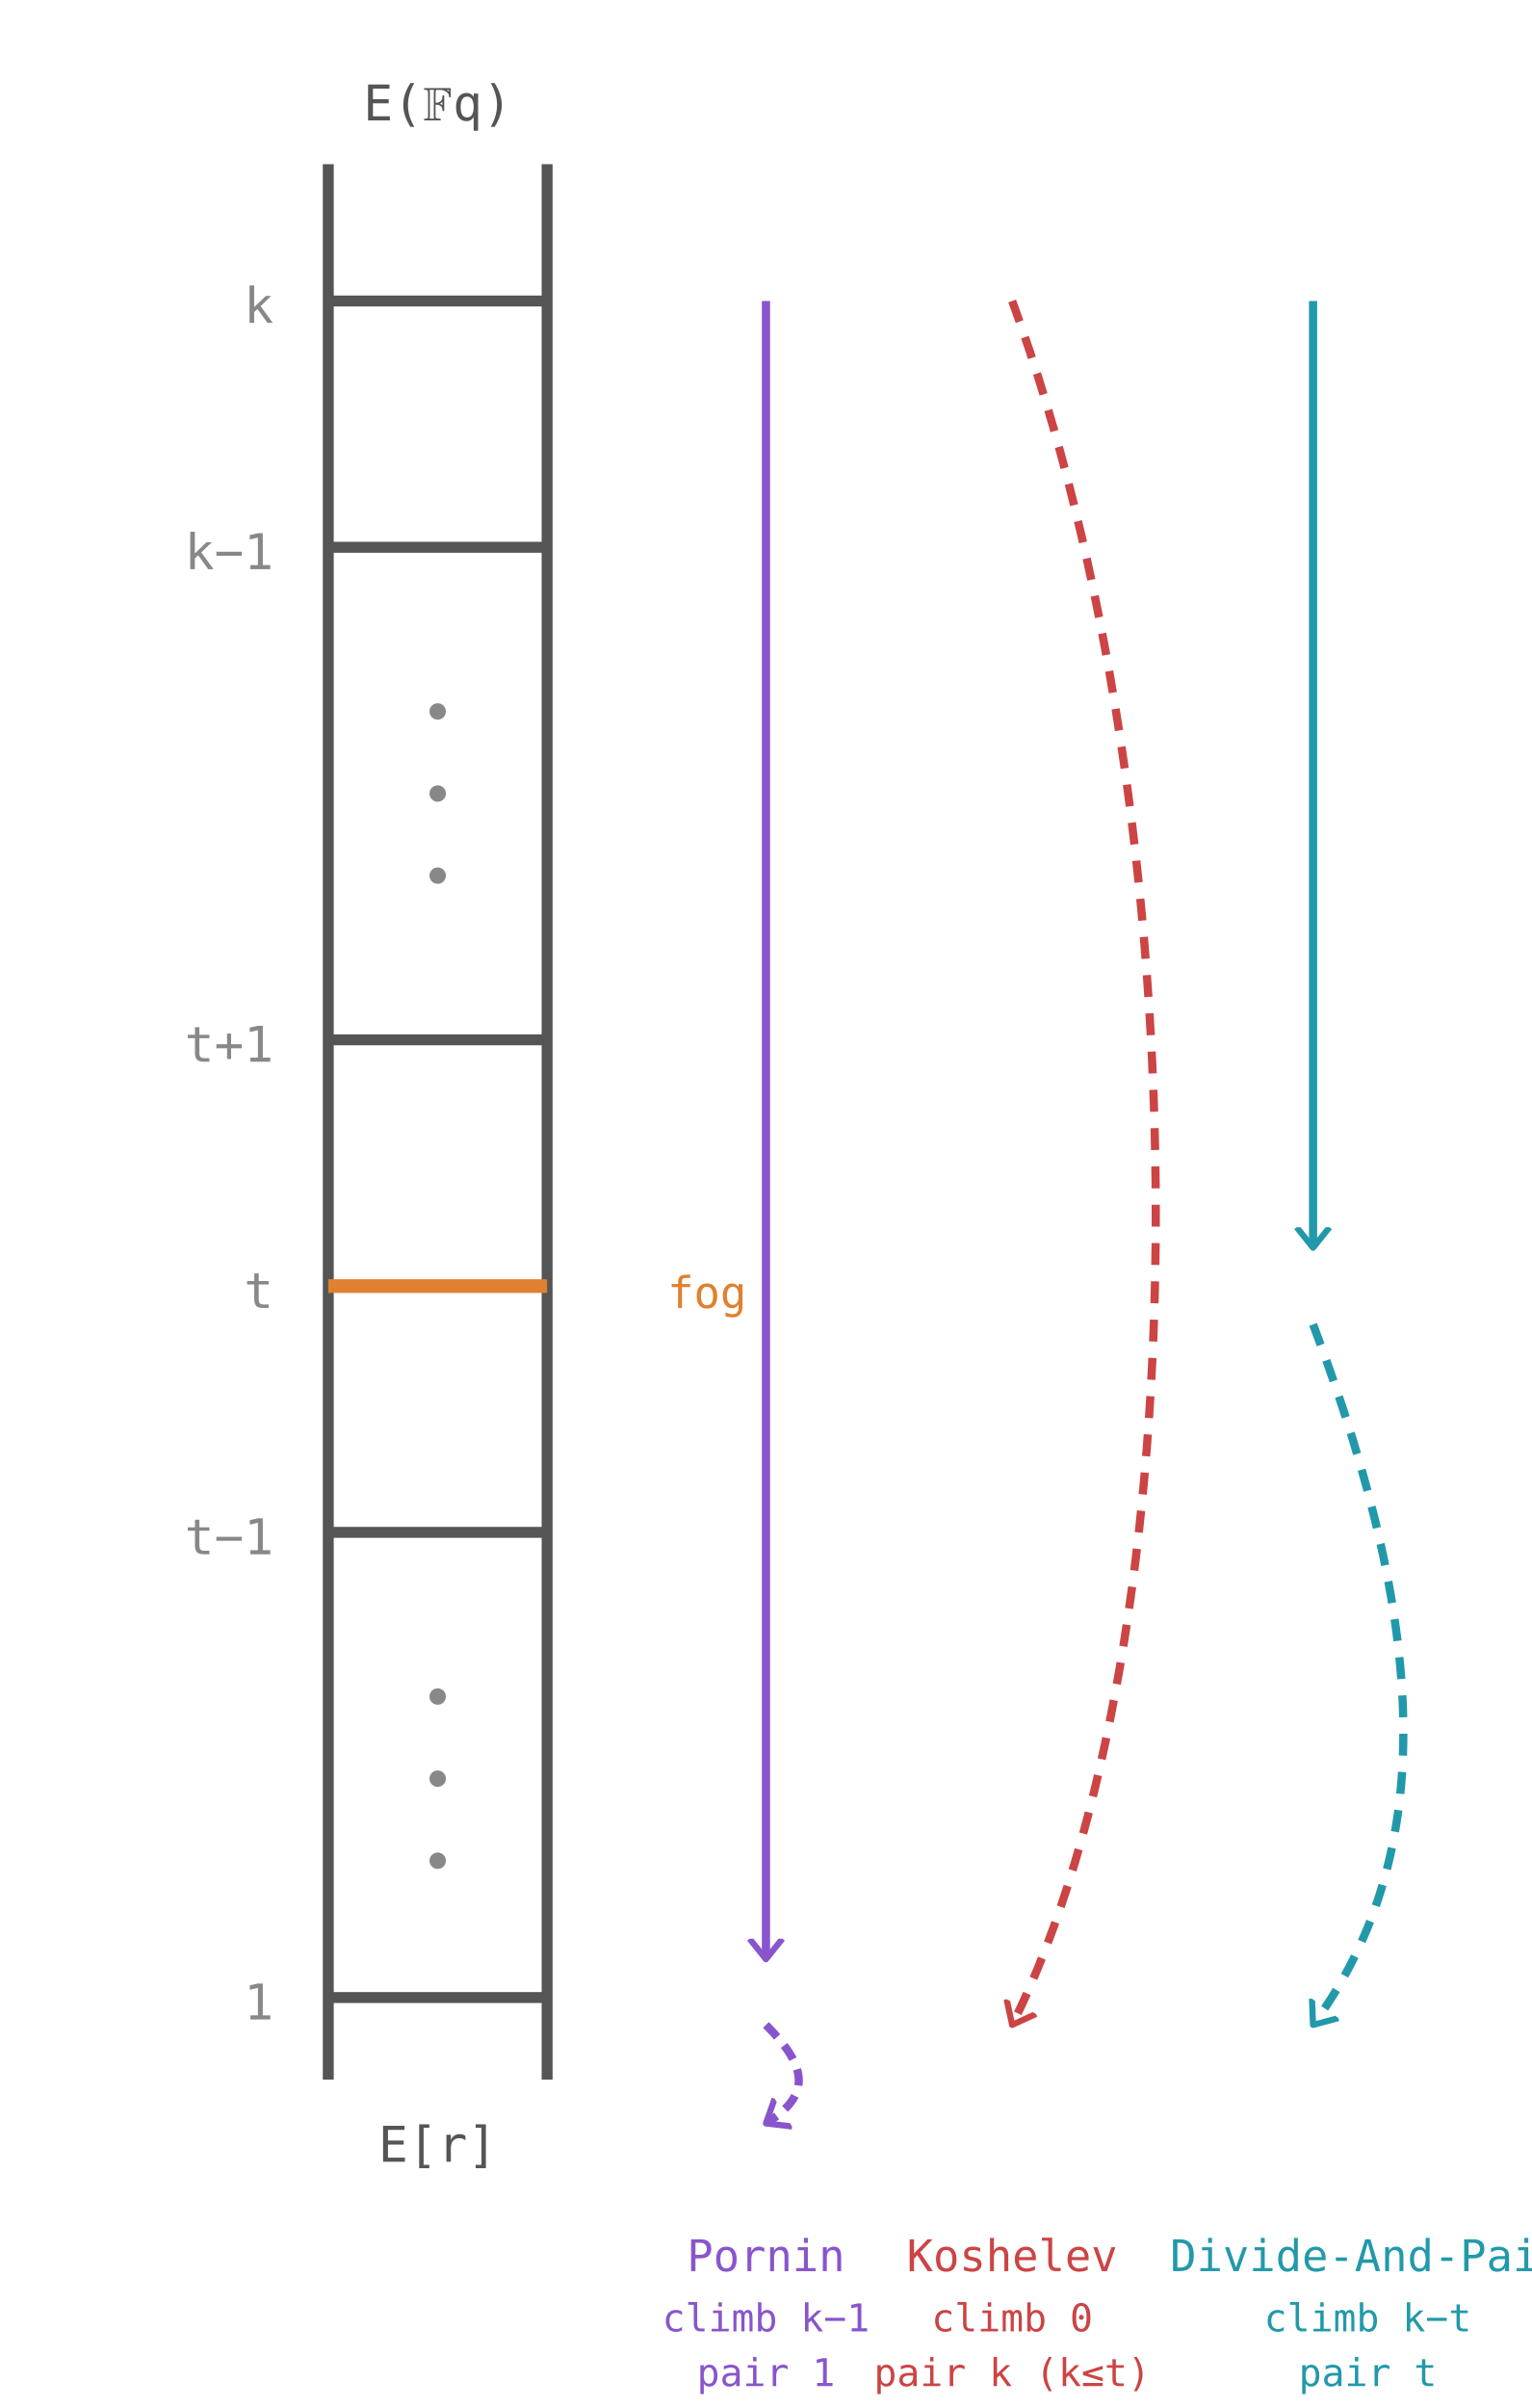
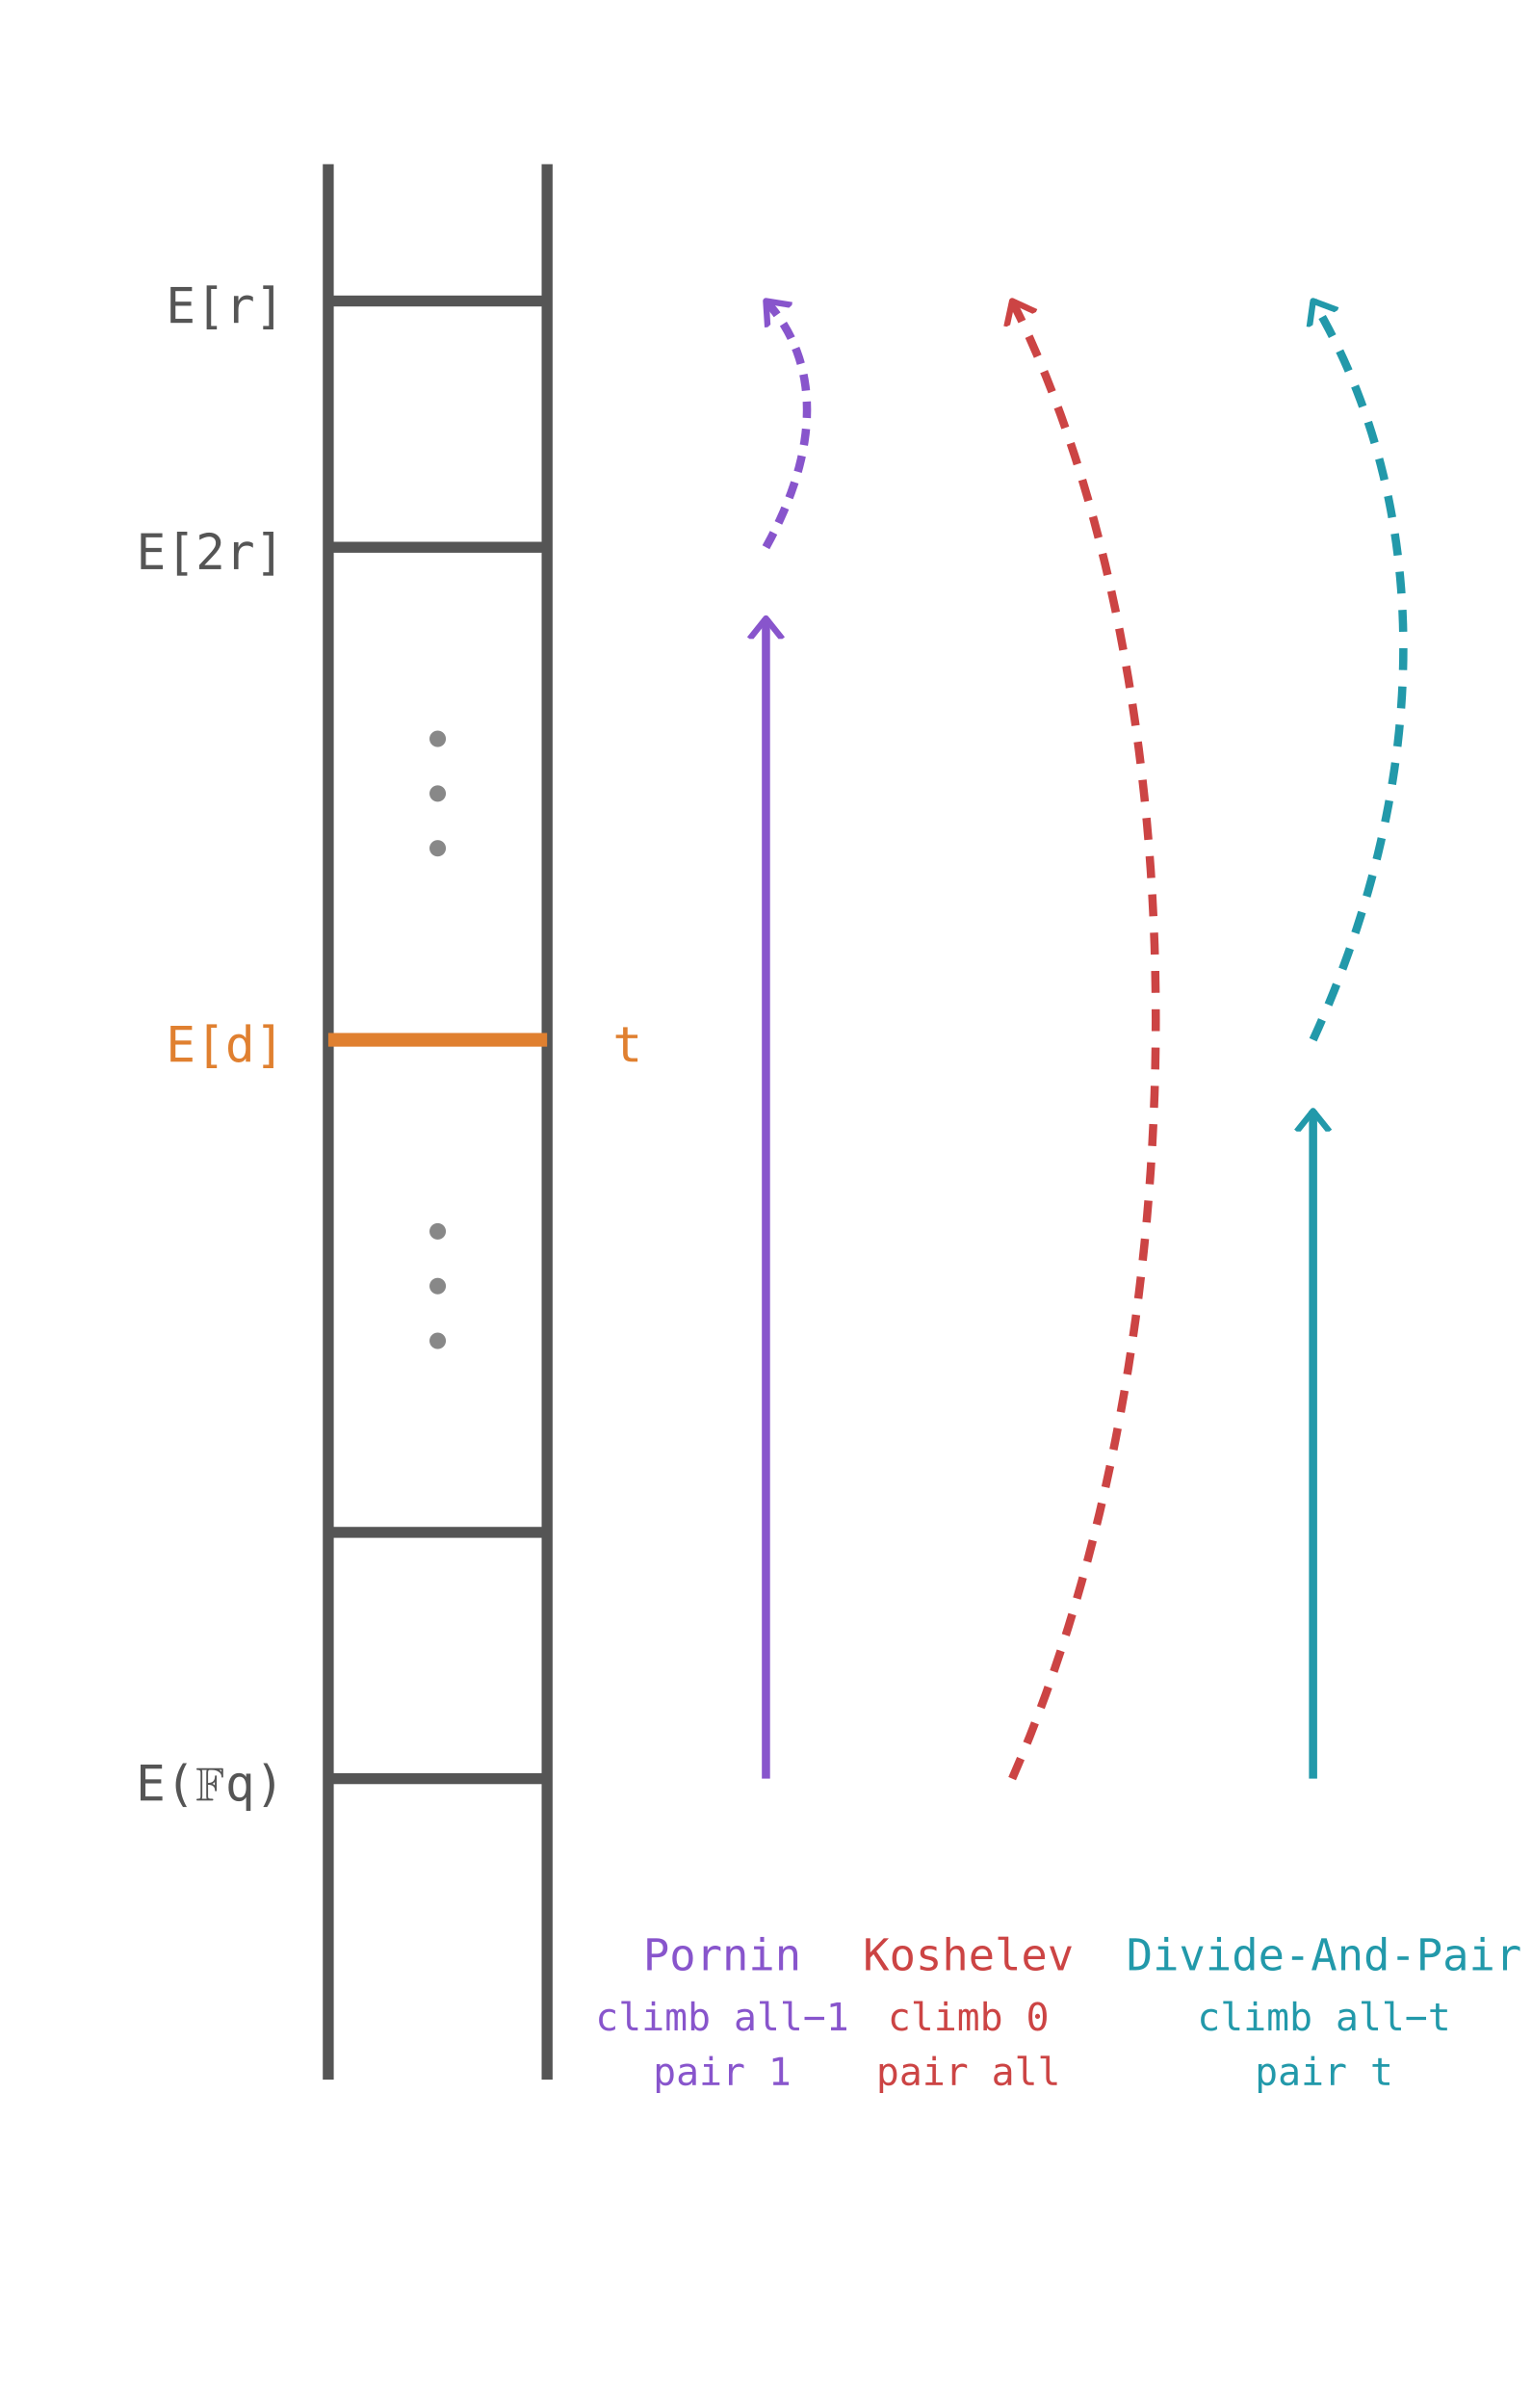
<svg xmlns="http://www.w3.org/2000/svg" viewBox="0 0 280 440">
  <defs>
    <marker id="ap" viewBox="0 0 10 10" refX="5" refY="5" markerWidth="5" markerHeight="5" orient="auto">
      <path d="M0 1L5 5L0 9" fill="none" stroke="#8855cc" stroke-width="1.5" stroke-linejoin="round" />
    </marker>
    <marker id="ab" viewBox="0 0 10 10" refX="5" refY="5" markerWidth="5" markerHeight="5" orient="auto">
      <path d="M0 1L5 5L0 9" fill="none" stroke="#cc4444" stroke-width="1.5" stroke-linejoin="round" />
    </marker>
    <marker id="at" viewBox="0 0 10 10" refX="5" refY="5" markerWidth="5" markerHeight="5" orient="auto">
      <path d="M0 1L5 5L0 9" fill="none" stroke="#2299aa" stroke-width="1.5" stroke-linejoin="round" />
    </marker>
  </defs>
  <line x1="60" y1="30" x2="60" y2="380" stroke="#555" stroke-width="2" />
  <line x1="100" y1="30" x2="100" y2="380" stroke="#555" stroke-width="2" />
  <line x1="60" y1="55" x2="100" y2="55" stroke="#555" stroke-width="2" />
  <line x1="60" y1="100" x2="100" y2="100" stroke="#555" stroke-width="2" />
-   <circle cx="80" cy="130" r="1.5" fill="#888" />
+   <circle cx="80" cy="135" r="1.5" fill="#888" />
  <circle cx="80" cy="145" r="1.5" fill="#888" />
-   <circle cx="80" cy="160" r="1.5" fill="#888" />
-   <line x1="60" y1="190" x2="100" y2="190" stroke="#555" stroke-width="2" />
-   <line x1="60" y1="235" x2="100" y2="235" stroke="#e08030" stroke-width="2.5" />
+   <circle cx="80" cy="155" r="1.5" fill="#888" />
+   <line x1="60" y1="190" x2="100" y2="190" stroke="#e08030" stroke-width="2.5" />
+   <circle cx="80" cy="225" r="1.5" fill="#888" />
+   <circle cx="80" cy="235" r="1.5" fill="#888" />
+   <circle cx="80" cy="245" r="1.5" fill="#888" />
  <line x1="60" y1="280" x2="100" y2="280" stroke="#555" stroke-width="2" />
-   <circle cx="80" cy="310" r="1.5" fill="#888" />
-   <circle cx="80" cy="325" r="1.5" fill="#888" />
-   <circle cx="80" cy="340" r="1.5" fill="#888" />
-   <line x1="60" y1="365" x2="100" y2="365" stroke="#555" stroke-width="2" />
-   <text x="50" y="59" text-anchor="end" font-family="monospace" font-size="9" fill="#888">k</text>
-   <text x="50" y="104" text-anchor="end" font-family="monospace" font-size="9" fill="#888">k−1</text>
-   <text x="50" y="194" text-anchor="end" font-family="monospace" font-size="9" fill="#888">t+1</text>
-   <text x="50" y="239" text-anchor="end" font-family="monospace" font-size="9" fill="#888">t</text>
-   <text x="50" y="284" text-anchor="end" font-family="monospace" font-size="9" fill="#888">t−1</text>
-   <text x="50" y="369" text-anchor="end" font-family="monospace" font-size="9" fill="#888">1</text>
-   <text x="80" y="22" text-anchor="middle" font-family="monospace" font-size="9" fill="#555">E(𝔽q)</text>
-   <text x="80" y="395" text-anchor="middle" font-family="monospace" font-size="9" fill="#555">E[r]</text>
-   <text x="122" y="239" font-family="monospace" font-size="8" fill="#e08030">fog</text>
-   <line x1="140" y1="55" x2="140" y2="358" stroke="#8855cc" stroke-width="1.5" marker-end="url(#ap)" />
-   <path d="M140 370 C148 378 148 383 140 388" fill="none" stroke="#8855cc" stroke-width="1.5" stroke-dasharray="3 2" marker-end="url(#ap)" />
-   <text x="140" y="415" text-anchor="middle" font-family="monospace" font-size="8" fill="#8855cc">Pornin</text>
-   <text x="140" y="426" text-anchor="middle" font-family="monospace" font-size="7" fill="#8855cc">climb k−1</text>
-   <text x="140" y="436" text-anchor="middle" font-family="monospace" font-size="7" fill="#8855cc">pair 1</text>
-   <path d="M185 55 C220 150 220 300 185 370" fill="none" stroke="#cc4444" stroke-width="1.5" stroke-dasharray="4 3" marker-end="url(#ab)" />
-   <text x="185" y="415" text-anchor="middle" font-family="monospace" font-size="8" fill="#cc4444">Koshelev</text>
-   <text x="185" y="426" text-anchor="middle" font-family="monospace" font-size="7" fill="#cc4444">climb 0</text>
-   <text x="185" y="436" text-anchor="middle" font-family="monospace" font-size="7" fill="#cc4444">pair k (k≤t)</text>
-   <line x1="240" y1="55" x2="240" y2="228" stroke="#2299aa" stroke-width="1.5" marker-end="url(#at)" />
-   <path d="M240 242 C262 300 262 340 240 370" fill="none" stroke="#2299aa" stroke-width="1.5" stroke-dasharray="4 3" marker-end="url(#at)" />
-   <text x="250" y="415" text-anchor="middle" font-family="monospace" font-size="8" fill="#2299aa">Divide-And-Pair</text>
-   <text x="250" y="426" text-anchor="middle" font-family="monospace" font-size="7" fill="#2299aa">climb k−t</text>
-   <text x="250" y="436" text-anchor="middle" font-family="monospace" font-size="7" fill="#2299aa">pair t</text>
+   <line x1="60" y1="325" x2="100" y2="325" stroke="#555" stroke-width="2" />
+   <text x="52" y="59" text-anchor="end" font-family="monospace" font-size="9" fill="#555">E[r]</text>
+   <text x="52" y="104" text-anchor="end" font-family="monospace" font-size="9" fill="#555">E[2r]</text>
+   <text x="52" y="194" text-anchor="end" font-family="monospace" font-size="9" fill="#e08030">E[d]</text>
+   <text x="52" y="329" text-anchor="end" font-family="monospace" font-size="9" fill="#555">E(𝔽q)</text>
+   <text x="112" y="194" font-family="monospace" font-size="9" fill="#e08030">t</text>
+   <line x1="140" y1="325" x2="140" y2="113" stroke="#8855cc" stroke-width="1.5" marker-end="url(#ap)" />
+   <path d="M140 100 C150 82 150 66 140 55" fill="none" stroke="#8855cc" stroke-width="1.5" stroke-dasharray="3 2" marker-end="url(#ap)" />
+   <text x="132" y="360" text-anchor="middle" font-family="monospace" font-size="8" fill="#8855cc">Pornin</text>
+   <text x="132" y="371" text-anchor="middle" font-family="monospace" font-size="7" fill="#8855cc">climb all−1</text>
+   <text x="132" y="381" text-anchor="middle" font-family="monospace" font-size="7" fill="#8855cc">pair 1</text>
+   <path d="M185 325 C220 245 220 125 185 55" fill="none" stroke="#cc4444" stroke-width="1.5" stroke-dasharray="4 3" marker-end="url(#ab)" />
+   <text x="177" y="360" text-anchor="middle" font-family="monospace" font-size="8" fill="#cc4444">Koshelev</text>
+   <text x="177" y="371" text-anchor="middle" font-family="monospace" font-size="7" fill="#cc4444">climb 0</text>
+   <text x="177" y="381" text-anchor="middle" font-family="monospace" font-size="7" fill="#cc4444">pair all</text>
+   <line x1="240" y1="325" x2="240" y2="203" stroke="#2299aa" stroke-width="1.5" marker-end="url(#at)" />
+   <path d="M240 190 C262 142 262 92 240 55" fill="none" stroke="#2299aa" stroke-width="1.5" stroke-dasharray="4 3" marker-end="url(#at)" />
+   <text x="242" y="360" text-anchor="middle" font-family="monospace" font-size="8" fill="#2299aa">Divide-And-Pair</text>
+   <text x="242" y="371" text-anchor="middle" font-family="monospace" font-size="7" fill="#2299aa">climb all−t</text>
+   <text x="242" y="381" text-anchor="middle" font-family="monospace" font-size="7" fill="#2299aa">pair t</text>
</svg>
